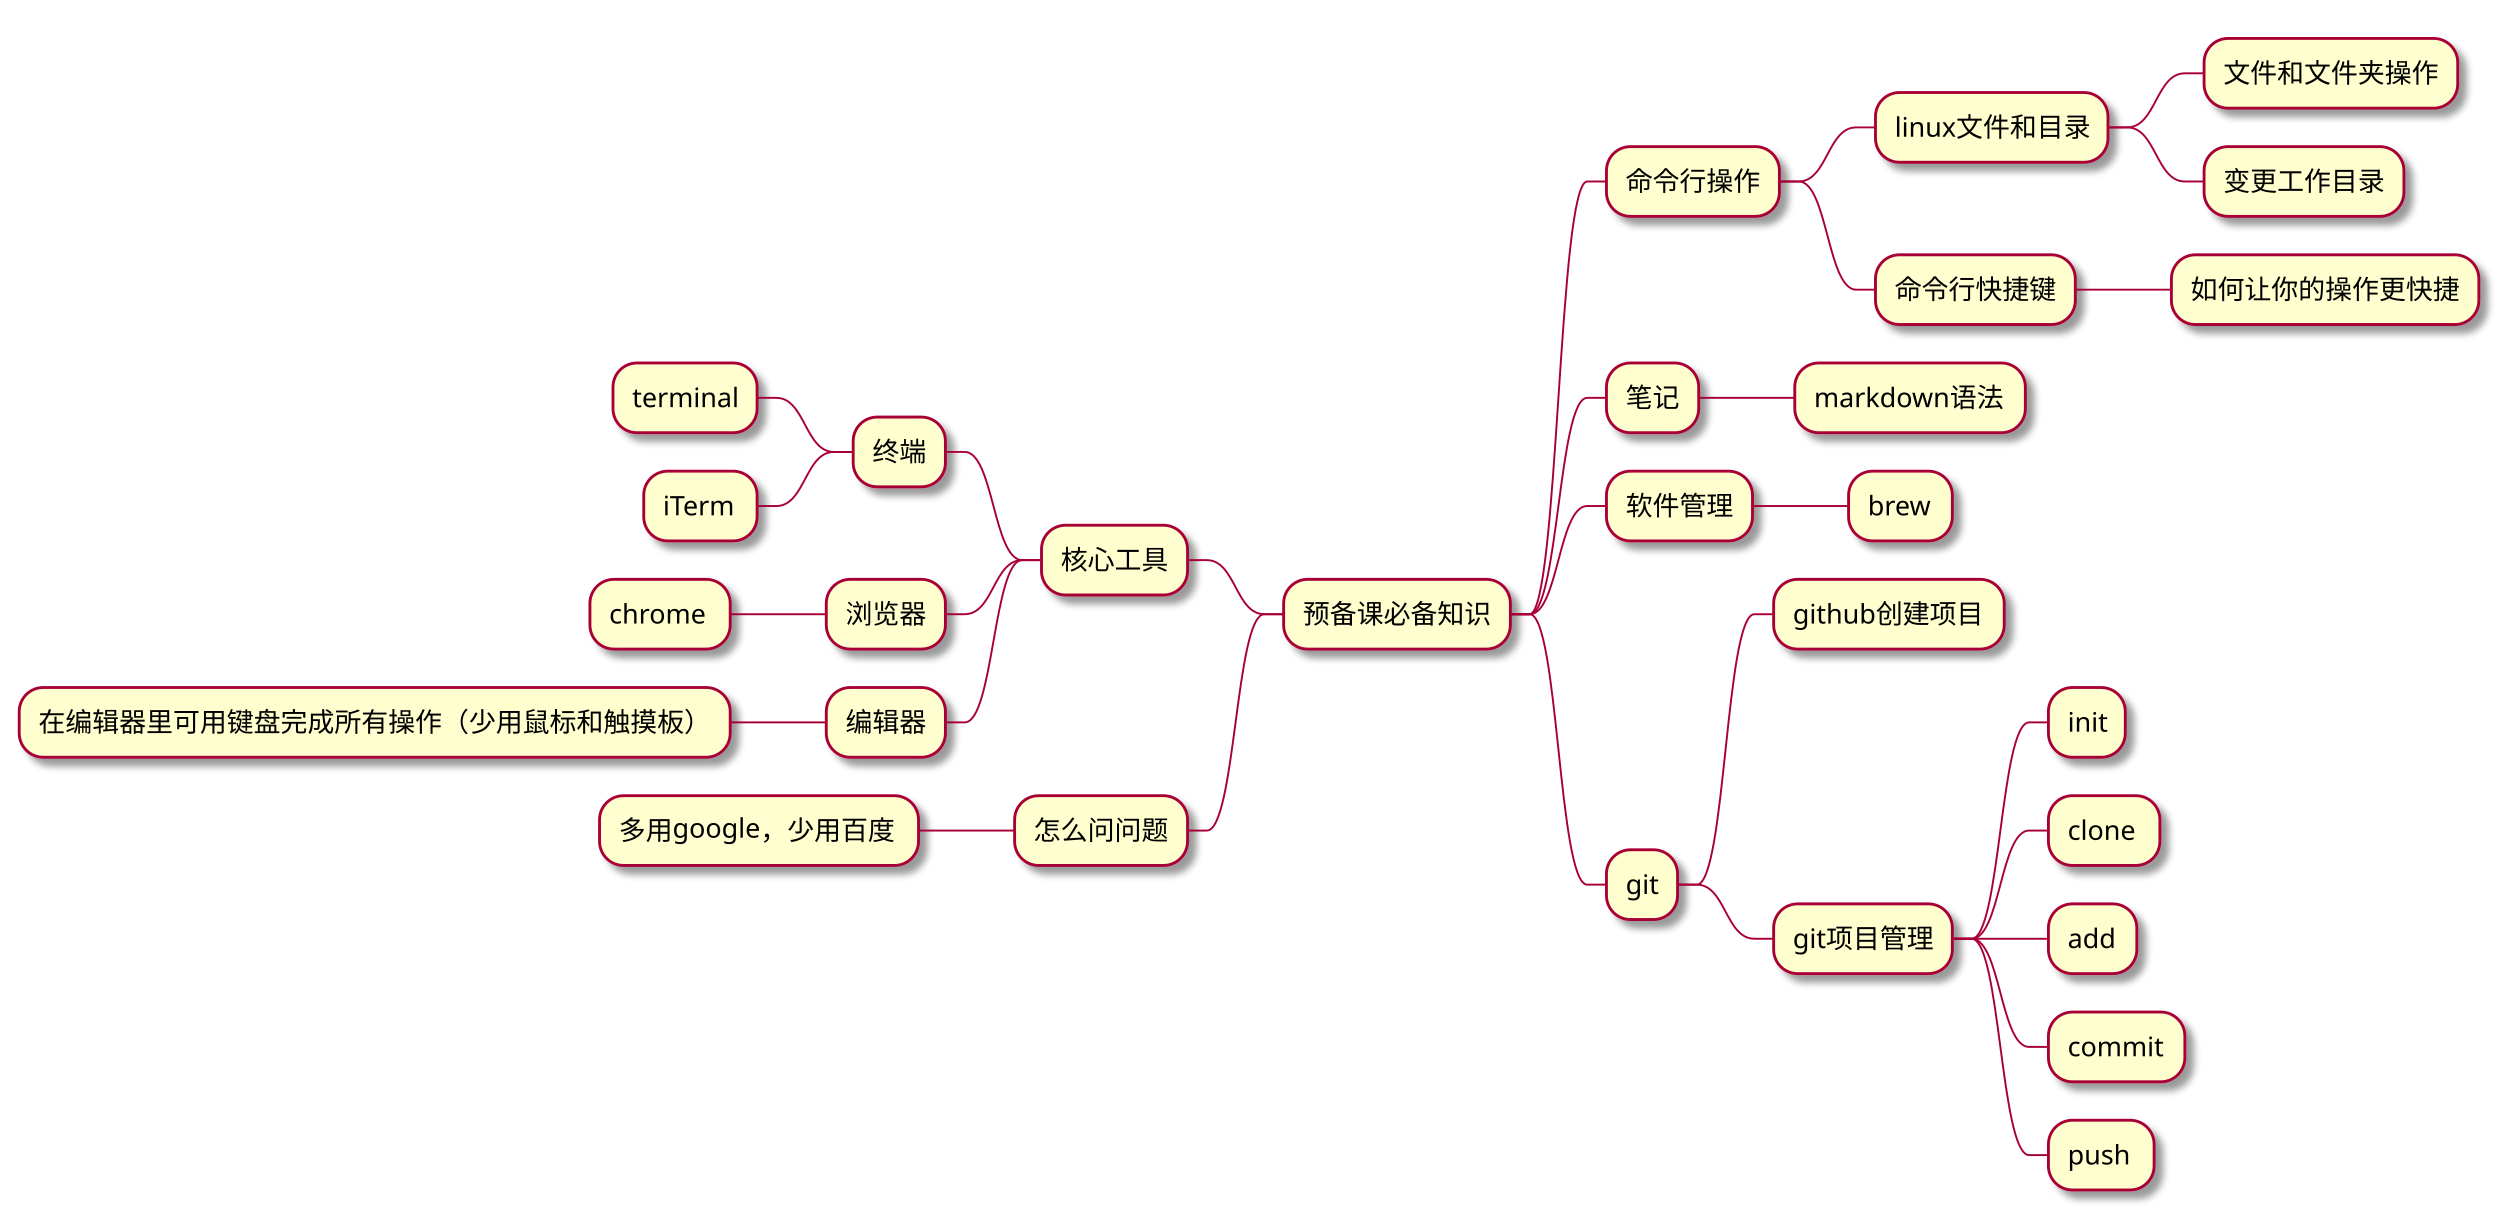
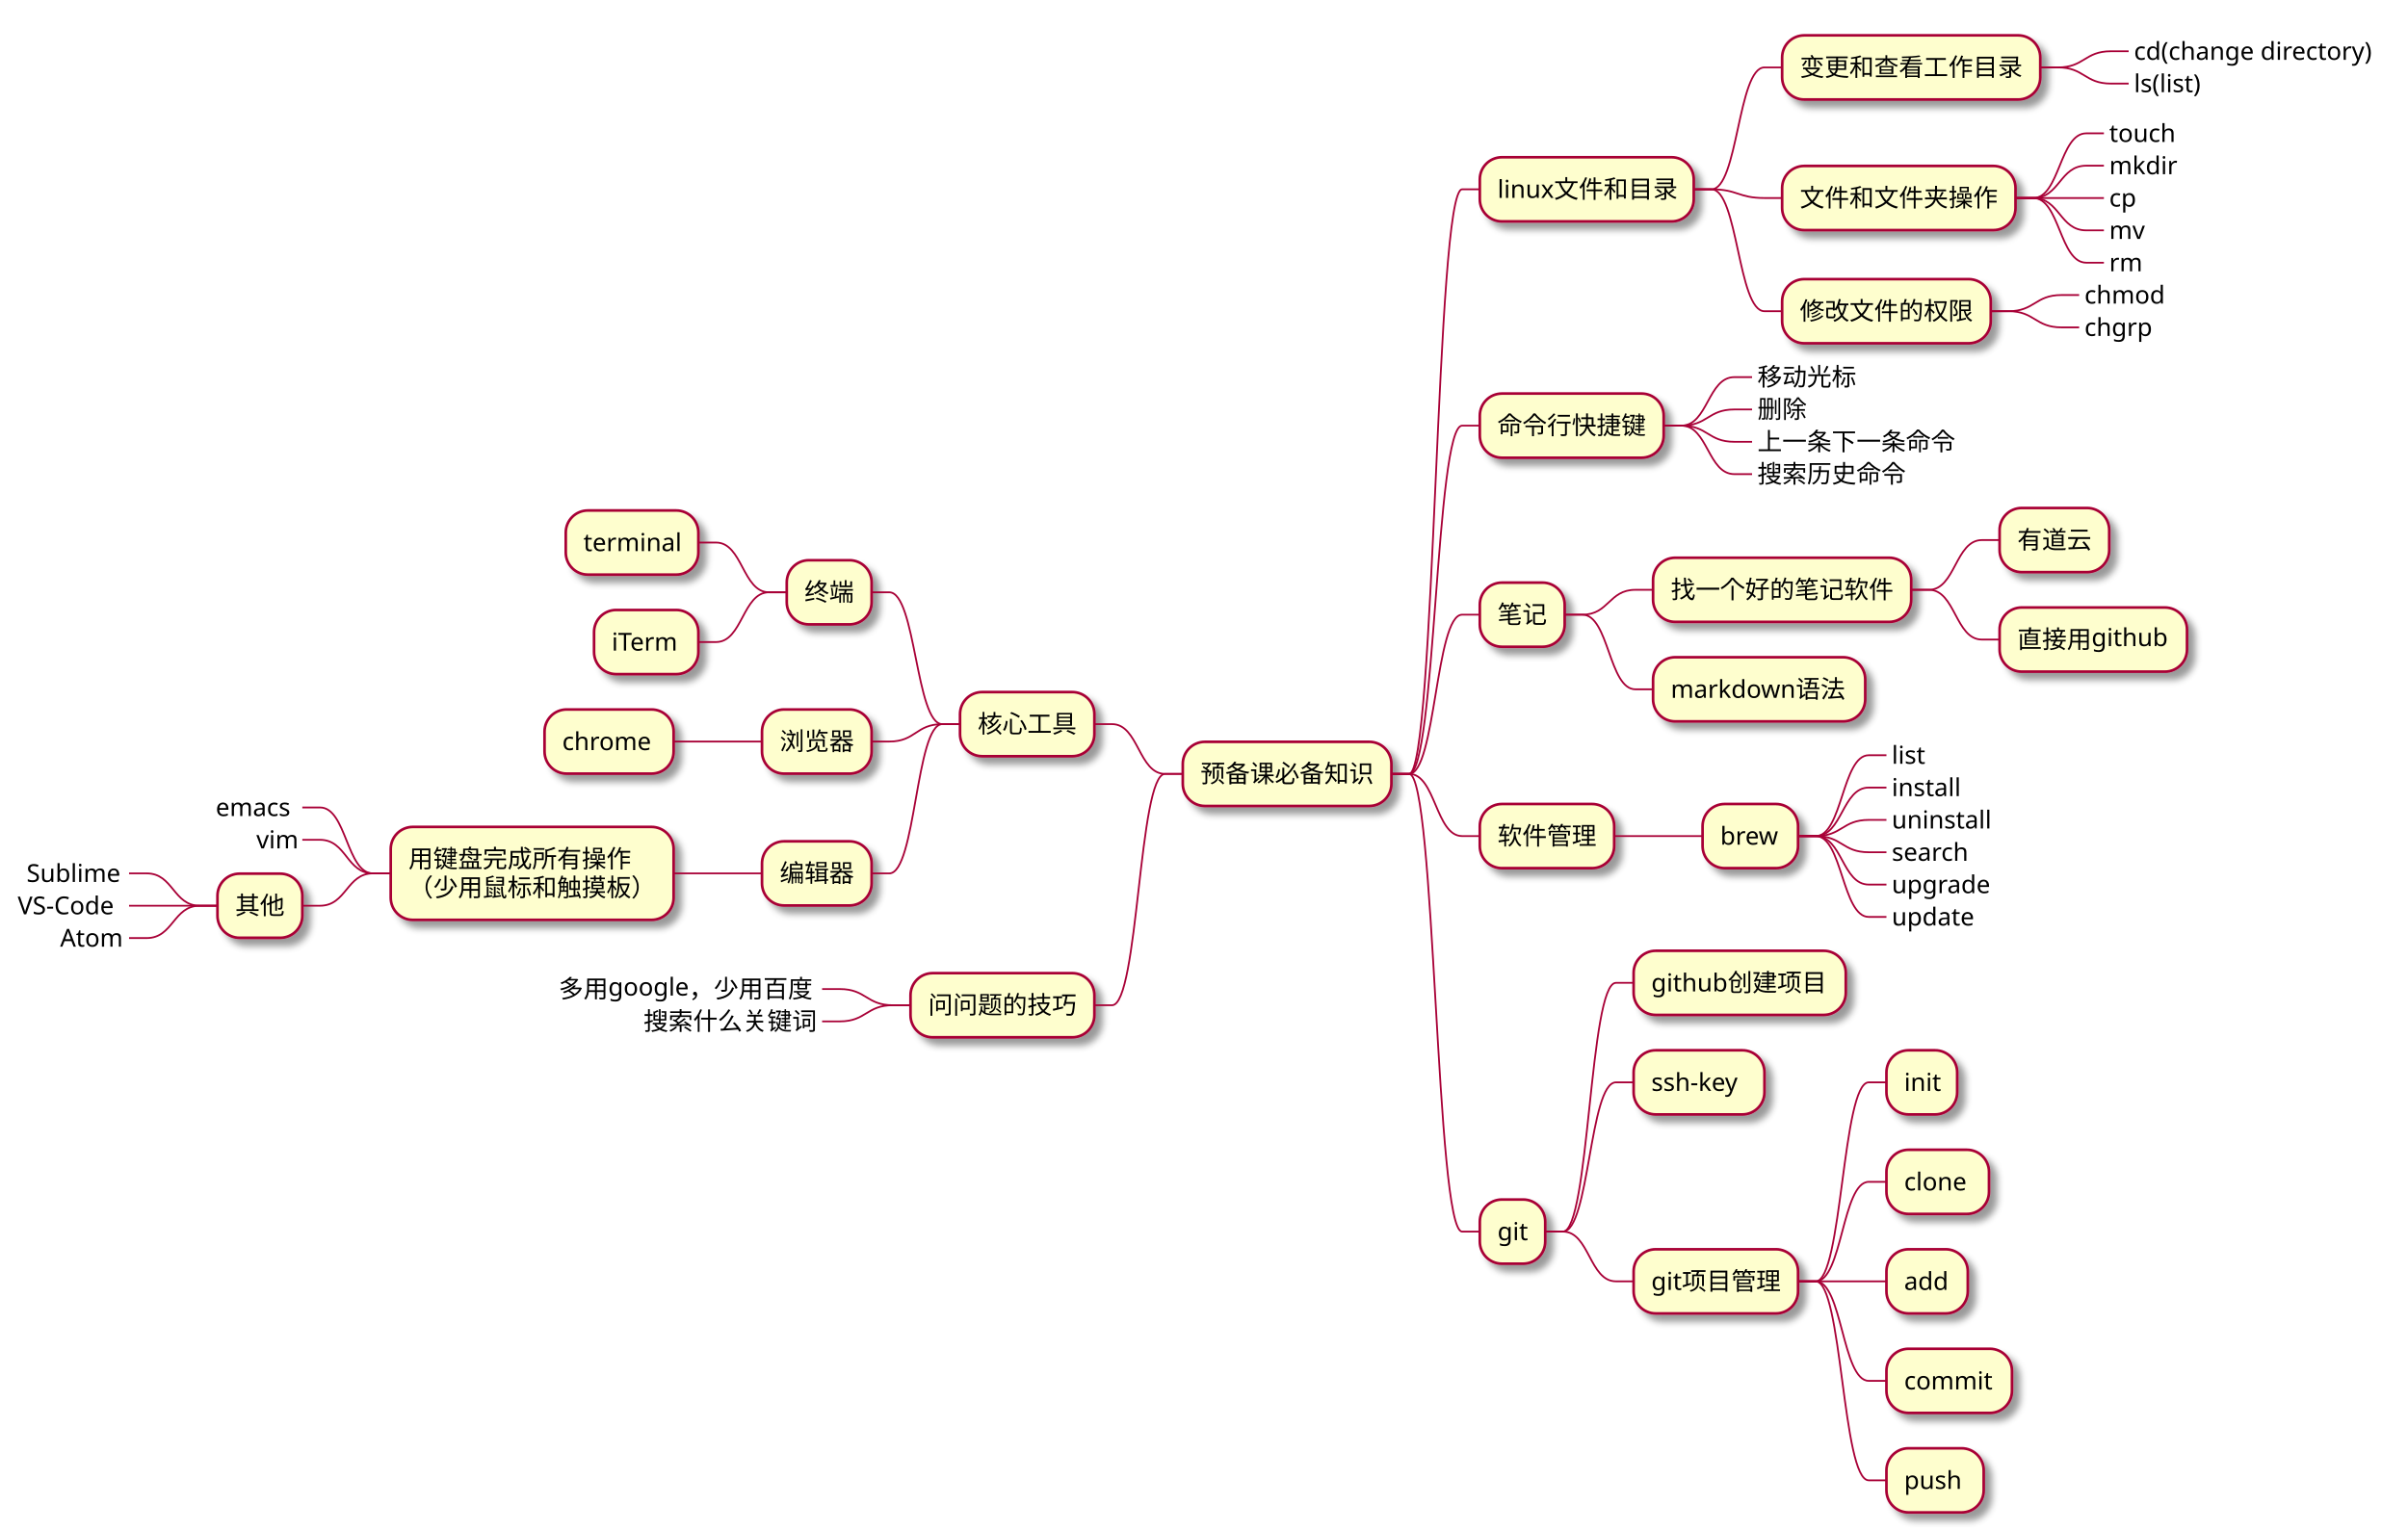
- <svg xmlns="http://www.w3.org/2000/svg" contentScriptType="application/ecmascript" contentStyleType="text/css" height="630px" preserveAspectRatio="none" style="width:1301px;height:630px;" version="1.1" viewBox="0 0 1301 630" width="1301px" zoomAndPan="magnify">
+ <svg xmlns="http://www.w3.org/2000/svg" contentScriptType="application/ecmascript" contentStyleType="text/css" height="866px" preserveAspectRatio="none" style="width:1362px;height:866px;" version="1.1" viewBox="0 0 1362 866" width="1362px" zoomAndPan="magnify">
  <defs>
-     <filter height="300%" id="f1nq94msgk03mu" width="300%" x="-1" y="-1">
+     <filter height="300%" id="f102wydmel9bfo" width="300%" x="-1" y="-1">
      <feGaussianBlur result="blurOut" stdDeviation="2.0" />
      <feColorMatrix in="blurOut" result="blurOut2" type="matrix" values="0 0 0 0 0 0 0 0 0 0 0 0 0 0 0 0 0 0 .4 0" />
      <feOffset dx="4.0" dy="4.0" in="blurOut2" result="blurOut3" />
      <feBlend in="SourceGraphic" in2="blurOut3" mode="normal" />
    </filter>
  </defs>
  <g>
-     <rect fill="#FEFECE" filter="url(#f1nq94msgk03mu)" height="36.297" rx="12.5" ry="12.5" style="stroke: #A80036; stroke-width: 1.5;" width="118" x="668" y="301.484" />
-     <text fill="#000000" font-family="sans-serif" font-size="14" lengthAdjust="spacingAndGlyphs" textLength="98" x="678" y="324.479">预备课必备知识</text>
-     <rect fill="#FEFECE" filter="url(#f1nq94msgk03mu)" height="36.297" rx="12.5" ry="12.5" style="stroke: #A80036; stroke-width: 1.5;" width="90" x="836" y="76.297" />
-     <text fill="#000000" font-family="sans-serif" font-size="14" lengthAdjust="spacingAndGlyphs" textLength="70" x="846" y="99.292">命令行操作</text>
-     <rect fill="#FEFECE" filter="url(#f1nq94msgk03mu)" height="36.297" rx="12.5" ry="12.5" style="stroke: #A80036; stroke-width: 1.5;" width="121" x="976" y="48.148" />
-     <text fill="#000000" font-family="sans-serif" font-size="14" lengthAdjust="spacingAndGlyphs" textLength="101" x="986" y="71.144">linux文件和目录</text>
-     <rect fill="#FEFECE" filter="url(#f1nq94msgk03mu)" height="36.297" rx="12.5" ry="12.5" style="stroke: #A80036; stroke-width: 1.5;" width="132" x="1147" y="20" />
-     <text fill="#000000" font-family="sans-serif" font-size="14" lengthAdjust="spacingAndGlyphs" textLength="112" x="1157" y="42.995">文件和文件夹操作</text>
-     <path d="M1097,66.297 L1107,66.297 C1122,66.297 1122,38.148 1137,38.148 L1147,38.148 " fill="none" style="stroke: #A80036; stroke-width: 1.0;" />
-     <rect fill="#FEFECE" filter="url(#f1nq94msgk03mu)" height="36.297" rx="12.5" ry="12.5" style="stroke: #A80036; stroke-width: 1.5;" width="104" x="1147" y="76.297" />
-     <text fill="#000000" font-family="sans-serif" font-size="14" lengthAdjust="spacingAndGlyphs" textLength="84" x="1157" y="99.292">变更工作目录</text>
-     <path d="M1097,66.297 L1107,66.297 C1122,66.297 1122,94.445 1137,94.445 L1147,94.445 " fill="none" style="stroke: #A80036; stroke-width: 1.0;" />
-     <path d="M926,94.445 L936,94.445 C951,94.445 951,66.297 966,66.297 L976,66.297 " fill="none" style="stroke: #A80036; stroke-width: 1.0;" />
-     <rect fill="#FEFECE" filter="url(#f1nq94msgk03mu)" height="36.297" rx="12.5" ry="12.5" style="stroke: #A80036; stroke-width: 1.5;" width="104" x="976" y="132.594" />
-     <text fill="#000000" font-family="sans-serif" font-size="14" lengthAdjust="spacingAndGlyphs" textLength="84" x="986" y="155.589">命令行快捷键</text>
-     <rect fill="#FEFECE" filter="url(#f1nq94msgk03mu)" height="36.297" rx="12.5" ry="12.5" style="stroke: #A80036; stroke-width: 1.5;" width="160" x="1130" y="132.594" />
-     <text fill="#000000" font-family="sans-serif" font-size="14" lengthAdjust="spacingAndGlyphs" textLength="140" x="1140" y="155.589">如何让你的操作更快捷</text>
-     <path d="M1080,150.742 L1090,150.742 C1105,150.742 1105,150.742 1120,150.742 L1130,150.742 " fill="none" style="stroke: #A80036; stroke-width: 1.0;" />
-     <path d="M926,94.445 L936,94.445 C951,94.445 951,150.742 966,150.742 L976,150.742 " fill="none" style="stroke: #A80036; stroke-width: 1.0;" />
-     <path d="M786,319.633 L796,319.633 C811,319.633 811,94.445 826,94.445 L836,94.445 " fill="none" style="stroke: #A80036; stroke-width: 1.0;" />
-     <rect fill="#FEFECE" filter="url(#f1nq94msgk03mu)" height="36.297" rx="12.5" ry="12.5" style="stroke: #A80036; stroke-width: 1.5;" width="48" x="836" y="188.891" />
-     <text fill="#000000" font-family="sans-serif" font-size="14" lengthAdjust="spacingAndGlyphs" textLength="28" x="846" y="211.886">笔记</text>
-     <rect fill="#FEFECE" filter="url(#f1nq94msgk03mu)" height="36.297" rx="12.5" ry="12.5" style="stroke: #A80036; stroke-width: 1.5;" width="120" x="934" y="188.891" />
-     <text fill="#000000" font-family="sans-serif" font-size="14" lengthAdjust="spacingAndGlyphs" textLength="100" x="944" y="211.886">markdown语法</text>
-     <path d="M884,207.039 L894,207.039 C909,207.039 909,207.039 924,207.039 L934,207.039 " fill="none" style="stroke: #A80036; stroke-width: 1.0;" />
-     <path d="M786,319.633 L796,319.633 C811,319.633 811,207.039 826,207.039 L836,207.039 " fill="none" style="stroke: #A80036; stroke-width: 1.0;" />
-     <rect fill="#FEFECE" filter="url(#f1nq94msgk03mu)" height="36.297" rx="12.5" ry="12.5" style="stroke: #A80036; stroke-width: 1.5;" width="76" x="836" y="245.188" />
-     <text fill="#000000" font-family="sans-serif" font-size="14" lengthAdjust="spacingAndGlyphs" textLength="56" x="846" y="268.183">软件管理</text>
-     <rect fill="#FEFECE" filter="url(#f1nq94msgk03mu)" height="36.297" rx="12.5" ry="12.5" style="stroke: #A80036; stroke-width: 1.5;" width="54" x="962" y="245.188" />
-     <text fill="#000000" font-family="sans-serif" font-size="14" lengthAdjust="spacingAndGlyphs" textLength="34" x="972" y="268.183">brew</text>
-     <path d="M912,263.336 L922,263.336 C937,263.336 937,263.336 952,263.336 L962,263.336 " fill="none" style="stroke: #A80036; stroke-width: 1.0;" />
-     <path d="M786,319.633 L796,319.633 C811,319.633 811,263.336 826,263.336 L836,263.336 " fill="none" style="stroke: #A80036; stroke-width: 1.0;" />
-     <rect fill="#FEFECE" filter="url(#f1nq94msgk03mu)" height="36.297" rx="12.5" ry="12.5" style="stroke: #A80036; stroke-width: 1.5;" width="37" x="836" y="442.227" />
-     <text fill="#000000" font-family="sans-serif" font-size="14" lengthAdjust="spacingAndGlyphs" textLength="17" x="846" y="465.222">git</text>
-     <rect fill="#FEFECE" filter="url(#f1nq94msgk03mu)" height="36.297" rx="12.5" ry="12.5" style="stroke: #A80036; stroke-width: 1.5;" width="120" x="923" y="301.484" />
-     <text fill="#000000" font-family="sans-serif" font-size="14" lengthAdjust="spacingAndGlyphs" textLength="100" x="933" y="324.479">github创建项目</text>
-     <path d="M873,460.375 L883,460.375 C898,460.375 898,319.633 913,319.633 L923,319.633 " fill="none" style="stroke: #A80036; stroke-width: 1.0;" />
-     <rect fill="#FEFECE" filter="url(#f1nq94msgk03mu)" height="36.297" rx="12.5" ry="12.5" style="stroke: #A80036; stroke-width: 1.5;" width="93" x="923" y="470.375" />
-     <text fill="#000000" font-family="sans-serif" font-size="14" lengthAdjust="spacingAndGlyphs" textLength="73" x="933" y="493.37">git项目管理</text>
-     <rect fill="#FEFECE" filter="url(#f1nq94msgk03mu)" height="36.297" rx="12.5" ry="12.5" style="stroke: #A80036; stroke-width: 1.5;" width="40" x="1066" y="357.781" />
-     <text fill="#000000" font-family="sans-serif" font-size="14" lengthAdjust="spacingAndGlyphs" textLength="20" x="1076" y="380.776">init</text>
-     <path d="M1016,488.523 L1026,488.523 C1041,488.523 1041,375.93 1056,375.93 L1066,375.93 " fill="none" style="stroke: #A80036; stroke-width: 1.0;" />
-     <rect fill="#FEFECE" filter="url(#f1nq94msgk03mu)" height="36.297" rx="12.5" ry="12.5" style="stroke: #A80036; stroke-width: 1.5;" width="58" x="1066" y="414.078" />
-     <text fill="#000000" font-family="sans-serif" font-size="14" lengthAdjust="spacingAndGlyphs" textLength="38" x="1076" y="437.073">clone</text>
-     <path d="M1016,488.523 L1026,488.523 C1041,488.523 1041,432.227 1056,432.227 L1066,432.227 " fill="none" style="stroke: #A80036; stroke-width: 1.0;" />
-     <rect fill="#FEFECE" filter="url(#f1nq94msgk03mu)" height="36.297" rx="12.5" ry="12.5" style="stroke: #A80036; stroke-width: 1.5;" width="46" x="1066" y="470.375" />
-     <text fill="#000000" font-family="sans-serif" font-size="14" lengthAdjust="spacingAndGlyphs" textLength="26" x="1076" y="493.37">add</text>
-     <path d="M1016,488.523 L1026,488.523 C1041,488.523 1041,488.523 1056,488.523 L1066,488.523 " fill="none" style="stroke: #A80036; stroke-width: 1.0;" />
-     <rect fill="#FEFECE" filter="url(#f1nq94msgk03mu)" height="36.297" rx="12.5" ry="12.5" style="stroke: #A80036; stroke-width: 1.5;" width="71" x="1066" y="526.672" />
-     <text fill="#000000" font-family="sans-serif" font-size="14" lengthAdjust="spacingAndGlyphs" textLength="51" x="1076" y="549.667">commit</text>
-     <path d="M1016,488.523 L1026,488.523 C1041,488.523 1041,544.82 1056,544.82 L1066,544.82 " fill="none" style="stroke: #A80036; stroke-width: 1.0;" />
-     <rect fill="#FEFECE" filter="url(#f1nq94msgk03mu)" height="36.297" rx="12.5" ry="12.5" style="stroke: #A80036; stroke-width: 1.5;" width="55" x="1066" y="582.969" />
-     <text fill="#000000" font-family="sans-serif" font-size="14" lengthAdjust="spacingAndGlyphs" textLength="35" x="1076" y="605.964">push</text>
-     <path d="M1016,488.523 L1026,488.523 C1041,488.523 1041,601.117 1056,601.117 L1066,601.117 " fill="none" style="stroke: #A80036; stroke-width: 1.0;" />
-     <path d="M873,460.375 L883,460.375 C898,460.375 898,488.523 913,488.523 L923,488.523 " fill="none" style="stroke: #A80036; stroke-width: 1.0;" />
-     <path d="M786,319.633 L796,319.633 C811,319.633 811,460.375 826,460.375 L836,460.375 " fill="none" style="stroke: #A80036; stroke-width: 1.0;" />
-     <rect fill="#FEFECE" filter="url(#f1nq94msgk03mu)" height="36.297" rx="12.5" ry="12.5" style="stroke: #A80036; stroke-width: 1.5;" width="76" x="542" y="273.336" />
-     <text fill="#000000" font-family="sans-serif" font-size="14" lengthAdjust="spacingAndGlyphs" textLength="56" x="552" y="296.331">核心工具</text>
-     <rect fill="#FEFECE" filter="url(#f1nq94msgk03mu)" height="36.297" rx="12.5" ry="12.5" style="stroke: #A80036; stroke-width: 1.5;" width="48" x="444" y="217.039" />
-     <text fill="#000000" font-family="sans-serif" font-size="14" lengthAdjust="spacingAndGlyphs" textLength="28" x="454" y="240.034">终端</text>
-     <rect fill="#FEFECE" filter="url(#f1nq94msgk03mu)" height="36.297" rx="12.5" ry="12.5" style="stroke: #A80036; stroke-width: 1.5;" width="75" x="319" y="188.891" />
-     <text fill="#000000" font-family="sans-serif" font-size="14" lengthAdjust="spacingAndGlyphs" textLength="55" x="329" y="211.886">terminal</text>
-     <path d="M444,235.188 L434,235.188 C419,235.188 419,207.039 404,207.039 L394,207.039 " fill="none" style="stroke: #A80036; stroke-width: 1.0;" />
-     <rect fill="#FEFECE" filter="url(#f1nq94msgk03mu)" height="36.297" rx="12.5" ry="12.5" style="stroke: #A80036; stroke-width: 1.5;" width="59" x="335" y="245.188" />
-     <text fill="#000000" font-family="sans-serif" font-size="14" lengthAdjust="spacingAndGlyphs" textLength="39" x="345" y="268.183">iTerm</text>
-     <path d="M444,235.188 L434,235.188 C419,235.188 419,263.336 404,263.336 L394,263.336 " fill="none" style="stroke: #A80036; stroke-width: 1.0;" />
-     <path d="M542,291.484 L532,291.484 C517,291.484 517,235.188 502,235.188 L492,235.188 " fill="none" style="stroke: #A80036; stroke-width: 1.0;" />
-     <rect fill="#FEFECE" filter="url(#f1nq94msgk03mu)" height="36.297" rx="12.5" ry="12.5" style="stroke: #A80036; stroke-width: 1.5;" width="62" x="430" y="301.484" />
-     <text fill="#000000" font-family="sans-serif" font-size="14" lengthAdjust="spacingAndGlyphs" textLength="42" x="440" y="324.479">浏览器</text>
-     <rect fill="#FEFECE" filter="url(#f1nq94msgk03mu)" height="36.297" rx="12.5" ry="12.5" style="stroke: #A80036; stroke-width: 1.5;" width="73" x="307" y="301.484" />
-     <text fill="#000000" font-family="sans-serif" font-size="14" lengthAdjust="spacingAndGlyphs" textLength="53" x="317" y="324.479">chrome</text>
-     <path d="M430,319.633 L420,319.633 C405,319.633 405,319.633 390,319.633 L380,319.633 " fill="none" style="stroke: #A80036; stroke-width: 1.0;" />
-     <path d="M542,291.484 L532,291.484 C517,291.484 517,319.633 502,319.633 L492,319.633 " fill="none" style="stroke: #A80036; stroke-width: 1.0;" />
-     <rect fill="#FEFECE" filter="url(#f1nq94msgk03mu)" height="36.297" rx="12.5" ry="12.5" style="stroke: #A80036; stroke-width: 1.5;" width="62" x="430" y="357.781" />
-     <text fill="#000000" font-family="sans-serif" font-size="14" lengthAdjust="spacingAndGlyphs" textLength="42" x="440" y="380.776">编辑器</text>
-     <rect fill="#FEFECE" filter="url(#f1nq94msgk03mu)" height="36.297" rx="12.5" ry="12.5" style="stroke: #A80036; stroke-width: 1.5;" width="370" x="10" y="357.781" />
-     <text fill="#000000" font-family="sans-serif" font-size="14" lengthAdjust="spacingAndGlyphs" textLength="350" x="20" y="380.776">在编辑器里可用键盘完成所有操作（少用鼠标和触摸板）</text>
-     <path d="M430,375.93 L420,375.93 C405,375.93 405,375.93 390,375.93 L380,375.93 " fill="none" style="stroke: #A80036; stroke-width: 1.0;" />
-     <path d="M542,291.484 L532,291.484 C517,291.484 517,375.93 502,375.93 L492,375.93 " fill="none" style="stroke: #A80036; stroke-width: 1.0;" />
-     <path d="M668,319.633 L658,319.633 C643,319.633 643,291.484 628,291.484 L618,291.484 " fill="none" style="stroke: #A80036; stroke-width: 1.0;" />
-     <rect fill="#FEFECE" filter="url(#f1nq94msgk03mu)" height="36.297" rx="12.5" ry="12.5" style="stroke: #A80036; stroke-width: 1.5;" width="90" x="528" y="414.078" />
-     <text fill="#000000" font-family="sans-serif" font-size="14" lengthAdjust="spacingAndGlyphs" textLength="70" x="538" y="437.073">怎么问问题</text>
-     <rect fill="#FEFECE" filter="url(#f1nq94msgk03mu)" height="36.297" rx="12.5" ry="12.5" style="stroke: #A80036; stroke-width: 1.5;" width="166" x="312" y="414.078" />
-     <text fill="#000000" font-family="sans-serif" font-size="14" lengthAdjust="spacingAndGlyphs" textLength="146" x="322" y="437.073">多用google，少用百度</text>
-     <path d="M528,432.227 L518,432.227 C503,432.227 503,432.227 488,432.227 L478,432.227 " fill="none" style="stroke: #A80036; stroke-width: 1.0;" />
-     <path d="M668,319.633 L658,319.633 C643,319.633 643,432.227 628,432.227 L618,432.227 " fill="none" style="stroke: #A80036; stroke-width: 1.0;" />
+     <rect fill="#FEFECE" filter="url(#f102wydmel9bfo)" height="36.297" rx="12.5" ry="12.5" style="stroke: #A80036; stroke-width: 1.5;" width="118" x="669" y="419.711" />
+     <text fill="#000000" font-family="sans-serif" font-size="14" lengthAdjust="spacingAndGlyphs" textLength="98" x="679" y="442.706">预备课必备知识</text>
+     <rect fill="#FEFECE" filter="url(#f102wydmel9bfo)" height="36.297" rx="12.5" ry="12.5" style="stroke: #A80036; stroke-width: 1.5;" width="121" x="837" y="88.965" />
+     <text fill="#000000" font-family="sans-serif" font-size="14" lengthAdjust="spacingAndGlyphs" textLength="101" x="847" y="111.96">linux文件和目录</text>
+     <rect fill="#FEFECE" filter="url(#f102wydmel9bfo)" height="36.297" rx="12.5" ry="12.5" style="stroke: #A80036; stroke-width: 1.5;" width="146" x="1008" y="20" />
+     <text fill="#000000" font-family="sans-serif" font-size="14" lengthAdjust="spacingAndGlyphs" textLength="126" x="1018" y="42.995">变更和查看工作目录</text>
+     <text fill="#000000" font-family="sans-serif" font-size="14" lengthAdjust="spacingAndGlyphs" textLength="143" x="1207" y="33.847">cd(change directory)</text>
+     <path d="M1154,38.148 L1164,38.148 C1179,38.148 1179,29 1194,29 L1204,29 " fill="none" style="stroke: #A80036; stroke-width: 1.0;" />
+     <text fill="#000000" font-family="sans-serif" font-size="14" lengthAdjust="spacingAndGlyphs" textLength="40" x="1207" y="52.144">ls(list)</text>
+     <path d="M1154,38.148 L1164,38.148 C1179,38.148 1179,47.297 1194,47.297 L1204,47.297 " fill="none" style="stroke: #A80036; stroke-width: 1.0;" />
+     <path d="M958,107.113 L968,107.113 C983,107.113 983,38.148 998,38.148 L1008,38.148 " fill="none" style="stroke: #A80036; stroke-width: 1.0;" />
+     <rect fill="#FEFECE" filter="url(#f102wydmel9bfo)" height="36.297" rx="12.5" ry="12.5" style="stroke: #A80036; stroke-width: 1.5;" width="132" x="1008" y="93.891" />
+     <text fill="#000000" font-family="sans-serif" font-size="14" lengthAdjust="spacingAndGlyphs" textLength="112" x="1018" y="116.886">文件和文件夹操作</text>
+     <text fill="#000000" font-family="sans-serif" font-size="14" lengthAdjust="spacingAndGlyphs" textLength="40" x="1193" y="80.292">touch</text>
+     <path d="M1140,112.039 L1150,112.039 C1165,112.039 1165,75.445 1180,75.445 L1190,75.445 " fill="none" style="stroke: #A80036; stroke-width: 1.0;" />
+     <text fill="#000000" font-family="sans-serif" font-size="14" lengthAdjust="spacingAndGlyphs" textLength="38" x="1193" y="98.589">mkdir</text>
+     <path d="M1140,112.039 L1150,112.039 C1165,112.039 1165,93.742 1180,93.742 L1190,93.742 " fill="none" style="stroke: #A80036; stroke-width: 1.0;" />
+     <text fill="#000000" font-family="sans-serif" font-size="14" lengthAdjust="spacingAndGlyphs" textLength="17" x="1193" y="116.886">cp</text>
+     <path d="M1140,112.039 L1150,112.039 C1165,112.039 1165,112.039 1180,112.039 L1190,112.039 " fill="none" style="stroke: #A80036; stroke-width: 1.0;" />
+     <text fill="#000000" font-family="sans-serif" font-size="14" lengthAdjust="spacingAndGlyphs" textLength="20" x="1193" y="135.183">mv</text>
+     <path d="M1140,112.039 L1150,112.039 C1165,112.039 1165,130.336 1180,130.336 L1190,130.336 " fill="none" style="stroke: #A80036; stroke-width: 1.0;" />
+     <text fill="#000000" font-family="sans-serif" font-size="14" lengthAdjust="spacingAndGlyphs" textLength="18" x="1193" y="153.48">rm</text>
+     <path d="M1140,112.039 L1150,112.039 C1165,112.039 1165,148.633 1180,148.633 L1190,148.633 " fill="none" style="stroke: #A80036; stroke-width: 1.0;" />
+     <path d="M958,107.113 L968,107.113 C983,107.113 983,112.039 998,112.039 L1008,112.039 " fill="none" style="stroke: #A80036; stroke-width: 1.0;" />
+     <rect fill="#FEFECE" filter="url(#f102wydmel9bfo)" height="36.297" rx="12.5" ry="12.5" style="stroke: #A80036; stroke-width: 1.5;" width="118" x="1008" y="157.93" />
+     <text fill="#000000" font-family="sans-serif" font-size="14" lengthAdjust="spacingAndGlyphs" textLength="98" x="1018" y="180.925">修改文件的权限</text>
+     <text fill="#000000" font-family="sans-serif" font-size="14" lengthAdjust="spacingAndGlyphs" textLength="48" x="1179" y="171.776">chmod</text>
+     <path d="M1126,176.078 L1136,176.078 C1151,176.078 1151,166.93 1166,166.93 L1176,166.93 " fill="none" style="stroke: #A80036; stroke-width: 1.0;" />
+     <text fill="#000000" font-family="sans-serif" font-size="14" lengthAdjust="spacingAndGlyphs" textLength="40" x="1179" y="190.073">chgrp</text>
+     <path d="M1126,176.078 L1136,176.078 C1151,176.078 1151,185.227 1166,185.227 L1176,185.227 " fill="none" style="stroke: #A80036; stroke-width: 1.0;" />
+     <path d="M958,107.113 L968,107.113 C983,107.113 983,176.078 998,176.078 L1008,176.078 " fill="none" style="stroke: #A80036; stroke-width: 1.0;" />
+     <path d="M787,437.859 L797,437.859 C812,437.859 812,107.113 827,107.113 L837,107.113 " fill="none" style="stroke: #A80036; stroke-width: 1.0;" />
+     <rect fill="#FEFECE" filter="url(#f102wydmel9bfo)" height="36.297" rx="12.5" ry="12.5" style="stroke: #A80036; stroke-width: 1.5;" width="104" x="837" y="222.672" />
+     <text fill="#000000" font-family="sans-serif" font-size="14" lengthAdjust="spacingAndGlyphs" textLength="84" x="847" y="245.667">命令行快捷键</text>
+     <text fill="#000000" font-family="sans-serif" font-size="14" lengthAdjust="spacingAndGlyphs" textLength="56" x="994" y="218.222">移动光标</text>
+     <path d="M941,240.82 L951,240.82 C966,240.82 966,213.375 981,213.375 L991,213.375 " fill="none" style="stroke: #A80036; stroke-width: 1.0;" />
+     <text fill="#000000" font-family="sans-serif" font-size="14" lengthAdjust="spacingAndGlyphs" textLength="28" x="994" y="236.519">删除</text>
+     <path d="M941,240.82 L951,240.82 C966,240.82 966,231.672 981,231.672 L991,231.672 " fill="none" style="stroke: #A80036; stroke-width: 1.0;" />
+     <text fill="#000000" font-family="sans-serif" font-size="14" lengthAdjust="spacingAndGlyphs" textLength="112" x="994" y="254.815">上一条下一条命令</text>
+     <path d="M941,240.82 L951,240.82 C966,240.82 966,249.969 981,249.969 L991,249.969 " fill="none" style="stroke: #A80036; stroke-width: 1.0;" />
+     <text fill="#000000" font-family="sans-serif" font-size="14" lengthAdjust="spacingAndGlyphs" textLength="84" x="994" y="273.112">搜索历史命令</text>
+     <path d="M941,240.82 L951,240.82 C966,240.82 966,268.266 981,268.266 L991,268.266 " fill="none" style="stroke: #A80036; stroke-width: 1.0;" />
+     <path d="M787,437.859 L797,437.859 C812,437.859 812,240.82 827,240.82 L837,240.82 " fill="none" style="stroke: #A80036; stroke-width: 1.0;" />
+     <rect fill="#FEFECE" filter="url(#f102wydmel9bfo)" height="36.297" rx="12.5" ry="12.5" style="stroke: #A80036; stroke-width: 1.5;" width="48" x="837" y="329.637" />
+     <text fill="#000000" font-family="sans-serif" font-size="14" lengthAdjust="spacingAndGlyphs" textLength="28" x="847" y="352.632">笔记</text>
+     <rect fill="#FEFECE" filter="url(#f102wydmel9bfo)" height="36.297" rx="12.5" ry="12.5" style="stroke: #A80036; stroke-width: 1.5;" width="146" x="935" y="315.562" />
+     <text fill="#000000" font-family="sans-serif" font-size="14" lengthAdjust="spacingAndGlyphs" textLength="126" x="945" y="338.558">找一个好的笔记软件</text>
+     <rect fill="#FEFECE" filter="url(#f102wydmel9bfo)" height="36.297" rx="12.5" ry="12.5" style="stroke: #A80036; stroke-width: 1.5;" width="62" x="1131" y="287.414" />
+     <text fill="#000000" font-family="sans-serif" font-size="14" lengthAdjust="spacingAndGlyphs" textLength="42" x="1141" y="310.409">有道云</text>
+     <path d="M1081,333.711 L1091,333.711 C1106,333.711 1106,305.562 1121,305.562 L1131,305.562 " fill="none" style="stroke: #A80036; stroke-width: 1.0;" />
+     <rect fill="#FEFECE" filter="url(#f102wydmel9bfo)" height="36.297" rx="12.5" ry="12.5" style="stroke: #A80036; stroke-width: 1.5;" width="106" x="1131" y="343.711" />
+     <text fill="#000000" font-family="sans-serif" font-size="14" lengthAdjust="spacingAndGlyphs" textLength="86" x="1141" y="366.706">直接用github</text>
+     <path d="M1081,333.711 L1091,333.711 C1106,333.711 1106,361.859 1121,361.859 L1131,361.859 " fill="none" style="stroke: #A80036; stroke-width: 1.0;" />
+     <path d="M885,347.785 L895,347.785 C910,347.785 910,333.711 925,333.711 L935,333.711 " fill="none" style="stroke: #A80036; stroke-width: 1.0;" />
+     <rect fill="#FEFECE" filter="url(#f102wydmel9bfo)" height="36.297" rx="12.5" ry="12.5" style="stroke: #A80036; stroke-width: 1.5;" width="120" x="935" y="371.859" />
+     <text fill="#000000" font-family="sans-serif" font-size="14" lengthAdjust="spacingAndGlyphs" textLength="100" x="945" y="394.854">markdown语法</text>
+     <path d="M885,347.785 L895,347.785 C910,347.785 910,390.008 925,390.008 L935,390.008 " fill="none" style="stroke: #A80036; stroke-width: 1.0;" />
+     <path d="M787,437.859 L797,437.859 C812,437.859 812,347.785 827,347.785 L837,347.785 " fill="none" style="stroke: #A80036; stroke-width: 1.0;" />
+     <rect fill="#FEFECE" filter="url(#f102wydmel9bfo)" height="36.297" rx="12.5" ry="12.5" style="stroke: #A80036; stroke-width: 1.5;" width="76" x="837" y="454.898" />
+     <text fill="#000000" font-family="sans-serif" font-size="14" lengthAdjust="spacingAndGlyphs" textLength="56" x="847" y="477.894">软件管理</text>
+     <rect fill="#FEFECE" filter="url(#f102wydmel9bfo)" height="36.297" rx="12.5" ry="12.5" style="stroke: #A80036; stroke-width: 1.5;" width="54" x="963" y="454.898" />
+     <text fill="#000000" font-family="sans-serif" font-size="14" lengthAdjust="spacingAndGlyphs" textLength="34" x="973" y="477.894">brew</text>
+     <text fill="#000000" font-family="sans-serif" font-size="14" lengthAdjust="spacingAndGlyphs" textLength="19" x="1070" y="432.151">list</text>
+     <path d="M1017,473.047 L1027,473.047 C1042,473.047 1042,427.305 1057,427.305 L1067,427.305 " fill="none" style="stroke: #A80036; stroke-width: 1.0;" />
+     <text fill="#000000" font-family="sans-serif" font-size="14" lengthAdjust="spacingAndGlyphs" textLength="39" x="1070" y="450.448">install</text>
+     <path d="M1017,473.047 L1027,473.047 C1042,473.047 1042,445.602 1057,445.602 L1067,445.602 " fill="none" style="stroke: #A80036; stroke-width: 1.0;" />
+     <text fill="#000000" font-family="sans-serif" font-size="14" lengthAdjust="spacingAndGlyphs" textLength="57" x="1070" y="468.745">uninstall</text>
+     <path d="M1017,473.047 L1027,473.047 C1042,473.047 1042,463.898 1057,463.898 L1067,463.898 " fill="none" style="stroke: #A80036; stroke-width: 1.0;" />
+     <text fill="#000000" font-family="sans-serif" font-size="14" lengthAdjust="spacingAndGlyphs" textLength="47" x="1070" y="487.042">search</text>
+     <path d="M1017,473.047 L1027,473.047 C1042,473.047 1042,482.195 1057,482.195 L1067,482.195 " fill="none" style="stroke: #A80036; stroke-width: 1.0;" />
+     <text fill="#000000" font-family="sans-serif" font-size="14" lengthAdjust="spacingAndGlyphs" textLength="58" x="1070" y="505.339">upgrade</text>
+     <path d="M1017,473.047 L1027,473.047 C1042,473.047 1042,500.492 1057,500.492 L1067,500.492 " fill="none" style="stroke: #A80036; stroke-width: 1.0;" />
+     <text fill="#000000" font-family="sans-serif" font-size="14" lengthAdjust="spacingAndGlyphs" textLength="49" x="1070" y="523.636">update</text>
+     <path d="M1017,473.047 L1027,473.047 C1042,473.047 1042,518.789 1057,518.789 L1067,518.789 " fill="none" style="stroke: #A80036; stroke-width: 1.0;" />
+     <path d="M913,473.047 L923,473.047 C938,473.047 938,473.047 953,473.047 L963,473.047 " fill="none" style="stroke: #A80036; stroke-width: 1.0;" />
+     <path d="M787,437.859 L797,437.859 C812,437.859 812,473.047 827,473.047 L837,473.047 " fill="none" style="stroke: #A80036; stroke-width: 1.0;" />
+     <rect fill="#FEFECE" filter="url(#f102wydmel9bfo)" height="36.297" rx="12.5" ry="12.5" style="stroke: #A80036; stroke-width: 1.5;" width="37" x="837" y="678.68" />
+     <text fill="#000000" font-family="sans-serif" font-size="14" lengthAdjust="spacingAndGlyphs" textLength="17" x="847" y="701.675">git</text>
+     <rect fill="#FEFECE" filter="url(#f102wydmel9bfo)" height="36.297" rx="12.5" ry="12.5" style="stroke: #A80036; stroke-width: 1.5;" width="120" x="924" y="537.938" />
+     <text fill="#000000" font-family="sans-serif" font-size="14" lengthAdjust="spacingAndGlyphs" textLength="100" x="934" y="560.933">github创建项目</text>
+     <path d="M874,696.828 L884,696.828 C899,696.828 899,556.086 914,556.086 L924,556.086 " fill="none" style="stroke: #A80036; stroke-width: 1.0;" />
+     <rect fill="#FEFECE" filter="url(#f102wydmel9bfo)" height="36.297" rx="12.5" ry="12.5" style="stroke: #A80036; stroke-width: 1.5;" width="74" x="924" y="594.234" />
+     <text fill="#000000" font-family="sans-serif" font-size="14" lengthAdjust="spacingAndGlyphs" textLength="54" x="934" y="617.23">ssh-key</text>
+     <path d="M874,696.828 L884,696.828 C899,696.828 899,612.383 914,612.383 L924,612.383 " fill="none" style="stroke: #A80036; stroke-width: 1.0;" />
+     <rect fill="#FEFECE" filter="url(#f102wydmel9bfo)" height="36.297" rx="12.5" ry="12.5" style="stroke: #A80036; stroke-width: 1.5;" width="93" x="924" y="706.828" />
+     <text fill="#000000" font-family="sans-serif" font-size="14" lengthAdjust="spacingAndGlyphs" textLength="73" x="934" y="729.823">git项目管理</text>
+     <rect fill="#FEFECE" filter="url(#f102wydmel9bfo)" height="36.297" rx="12.5" ry="12.5" style="stroke: #A80036; stroke-width: 1.5;" width="40" x="1067" y="594.234" />
+     <text fill="#000000" font-family="sans-serif" font-size="14" lengthAdjust="spacingAndGlyphs" textLength="20" x="1077" y="617.23">init</text>
+     <path d="M1017,724.977 L1027,724.977 C1042,724.977 1042,612.383 1057,612.383 L1067,612.383 " fill="none" style="stroke: #A80036; stroke-width: 1.0;" />
+     <rect fill="#FEFECE" filter="url(#f102wydmel9bfo)" height="36.297" rx="12.5" ry="12.5" style="stroke: #A80036; stroke-width: 1.5;" width="58" x="1067" y="650.531" />
+     <text fill="#000000" font-family="sans-serif" font-size="14" lengthAdjust="spacingAndGlyphs" textLength="38" x="1077" y="673.526">clone</text>
+     <path d="M1017,724.977 L1027,724.977 C1042,724.977 1042,668.68 1057,668.68 L1067,668.68 " fill="none" style="stroke: #A80036; stroke-width: 1.0;" />
+     <rect fill="#FEFECE" filter="url(#f102wydmel9bfo)" height="36.297" rx="12.5" ry="12.5" style="stroke: #A80036; stroke-width: 1.5;" width="46" x="1067" y="706.828" />
+     <text fill="#000000" font-family="sans-serif" font-size="14" lengthAdjust="spacingAndGlyphs" textLength="26" x="1077" y="729.823">add</text>
+     <path d="M1017,724.977 L1027,724.977 C1042,724.977 1042,724.977 1057,724.977 L1067,724.977 " fill="none" style="stroke: #A80036; stroke-width: 1.0;" />
+     <rect fill="#FEFECE" filter="url(#f102wydmel9bfo)" height="36.297" rx="12.5" ry="12.5" style="stroke: #A80036; stroke-width: 1.5;" width="71" x="1067" y="763.125" />
+     <text fill="#000000" font-family="sans-serif" font-size="14" lengthAdjust="spacingAndGlyphs" textLength="51" x="1077" y="786.12">commit</text>
+     <path d="M1017,724.977 L1027,724.977 C1042,724.977 1042,781.273 1057,781.273 L1067,781.273 " fill="none" style="stroke: #A80036; stroke-width: 1.0;" />
+     <rect fill="#FEFECE" filter="url(#f102wydmel9bfo)" height="36.297" rx="12.5" ry="12.5" style="stroke: #A80036; stroke-width: 1.5;" width="55" x="1067" y="819.422" />
+     <text fill="#000000" font-family="sans-serif" font-size="14" lengthAdjust="spacingAndGlyphs" textLength="35" x="1077" y="842.417">push</text>
+     <path d="M1017,724.977 L1027,724.977 C1042,724.977 1042,837.57 1057,837.57 L1067,837.57 " fill="none" style="stroke: #A80036; stroke-width: 1.0;" />
+     <path d="M874,696.828 L884,696.828 C899,696.828 899,724.977 914,724.977 L924,724.977 " fill="none" style="stroke: #A80036; stroke-width: 1.0;" />
+     <path d="M787,437.859 L797,437.859 C812,437.859 812,696.828 827,696.828 L837,696.828 " fill="none" style="stroke: #A80036; stroke-width: 1.0;" />
+     <rect fill="#FEFECE" filter="url(#f102wydmel9bfo)" height="36.297" rx="12.5" ry="12.5" style="stroke: #A80036; stroke-width: 1.5;" width="76" x="543" y="391.562" />
+     <text fill="#000000" font-family="sans-serif" font-size="14" lengthAdjust="spacingAndGlyphs" textLength="56" x="553" y="414.558">核心工具</text>
+     <rect fill="#FEFECE" filter="url(#f102wydmel9bfo)" height="36.297" rx="12.5" ry="12.5" style="stroke: #A80036; stroke-width: 1.5;" width="48" x="445" y="316.969" />
+     <text fill="#000000" font-family="sans-serif" font-size="14" lengthAdjust="spacingAndGlyphs" textLength="28" x="455" y="339.964">终端</text>
+     <rect fill="#FEFECE" filter="url(#f102wydmel9bfo)" height="36.297" rx="12.5" ry="12.5" style="stroke: #A80036; stroke-width: 1.5;" width="75" x="320" y="288.82" />
+     <text fill="#000000" font-family="sans-serif" font-size="14" lengthAdjust="spacingAndGlyphs" textLength="55" x="330" y="311.815">terminal</text>
+     <path d="M445,335.117 L435,335.117 C420,335.117 420,306.969 405,306.969 L395,306.969 " fill="none" style="stroke: #A80036; stroke-width: 1.0;" />
+     <rect fill="#FEFECE" filter="url(#f102wydmel9bfo)" height="36.297" rx="12.5" ry="12.5" style="stroke: #A80036; stroke-width: 1.5;" width="59" x="336" y="345.117" />
+     <text fill="#000000" font-family="sans-serif" font-size="14" lengthAdjust="spacingAndGlyphs" textLength="39" x="346" y="368.112">iTerm</text>
+     <path d="M445,335.117 L435,335.117 C420,335.117 420,363.266 405,363.266 L395,363.266 " fill="none" style="stroke: #A80036; stroke-width: 1.0;" />
+     <path d="M543,409.711 L533,409.711 C518,409.711 518,335.117 503,335.117 L493,335.117 " fill="none" style="stroke: #A80036; stroke-width: 1.0;" />
+     <rect fill="#FEFECE" filter="url(#f102wydmel9bfo)" height="36.297" rx="12.5" ry="12.5" style="stroke: #A80036; stroke-width: 1.5;" width="62" x="431" y="401.414" />
+     <text fill="#000000" font-family="sans-serif" font-size="14" lengthAdjust="spacingAndGlyphs" textLength="42" x="441" y="424.409">浏览器</text>
+     <rect fill="#FEFECE" filter="url(#f102wydmel9bfo)" height="36.297" rx="12.5" ry="12.5" style="stroke: #A80036; stroke-width: 1.5;" width="73" x="308" y="401.414" />
+     <text fill="#000000" font-family="sans-serif" font-size="14" lengthAdjust="spacingAndGlyphs" textLength="53" x="318" y="424.409">chrome</text>
+     <path d="M431,419.562 L421,419.562 C406,419.562 406,419.562 391,419.562 L381,419.562 " fill="none" style="stroke: #A80036; stroke-width: 1.0;" />
+     <path d="M543,409.711 L533,409.711 C518,409.711 518,419.562 503,419.562 L493,419.562 " fill="none" style="stroke: #A80036; stroke-width: 1.0;" />
+     <rect fill="#FEFECE" filter="url(#f102wydmel9bfo)" height="36.297" rx="12.5" ry="12.5" style="stroke: #A80036; stroke-width: 1.5;" width="62" x="431" y="476.008" />
+     <text fill="#000000" font-family="sans-serif" font-size="14" lengthAdjust="spacingAndGlyphs" textLength="42" x="441" y="499.003">编辑器</text>
+     <rect fill="#FEFECE" filter="url(#f102wydmel9bfo)" height="52.594" rx="12.5" ry="12.5" style="stroke: #A80036; stroke-width: 1.5;" width="160" x="221" y="467.859" />
+     <text fill="#000000" font-family="sans-serif" font-size="14" lengthAdjust="spacingAndGlyphs" textLength="126" x="231" y="490.854">用键盘完成所有操作</text>
+     <text fill="#000000" font-family="sans-serif" font-size="14" lengthAdjust="spacingAndGlyphs" textLength="140" x="231" y="507.151">（少用鼠标和触摸板）</text>
+     <text fill="#000000" font-family="sans-serif" font-size="14" lengthAdjust="spacingAndGlyphs" textLength="46" x="122" y="461.706">emacs</text>
+     <path d="M221,494.156 L211,494.156 C196,494.156 196,456.859 181,456.859 L171,456.859 " fill="none" style="stroke: #A80036; stroke-width: 1.0;" />
+     <text fill="#000000" font-family="sans-serif" font-size="14" lengthAdjust="spacingAndGlyphs" textLength="23" x="145" y="480.003">vim</text>
+     <path d="M221,494.156 L211,494.156 C196,494.156 196,475.156 181,475.156 L171,475.156 " fill="none" style="stroke: #A80036; stroke-width: 1.0;" />
+     <rect fill="#FEFECE" filter="url(#f102wydmel9bfo)" height="36.297" rx="12.5" ry="12.5" style="stroke: #A80036; stroke-width: 1.5;" width="48" x="123" y="494.305" />
+     <text fill="#000000" font-family="sans-serif" font-size="14" lengthAdjust="spacingAndGlyphs" textLength="28" x="133" y="517.3">其他</text>
+     <text fill="#000000" font-family="sans-serif" font-size="14" lengthAdjust="spacingAndGlyphs" textLength="55" x="15" y="499.003">Sublime</text>
+     <path d="M123,512.453 L113,512.453 C98,512.453 98,494.156 83,494.156 L73,494.156 " fill="none" style="stroke: #A80036; stroke-width: 1.0;" />
+     <text fill="#000000" font-family="sans-serif" font-size="14" lengthAdjust="spacingAndGlyphs" textLength="60" x="10" y="517.3">VS-Code</text>
+     <path d="M123,512.453 L113,512.453 C98,512.453 98,512.453 83,512.453 L73,512.453 " fill="none" style="stroke: #A80036; stroke-width: 1.0;" />
+     <text fill="#000000" font-family="sans-serif" font-size="14" lengthAdjust="spacingAndGlyphs" textLength="36" x="34" y="535.597">Atom</text>
+     <path d="M123,512.453 L113,512.453 C98,512.453 98,530.75 83,530.75 L73,530.75 " fill="none" style="stroke: #A80036; stroke-width: 1.0;" />
+     <path d="M221,494.156 L211,494.156 C196,494.156 196,512.453 181,512.453 L171,512.453 " fill="none" style="stroke: #A80036; stroke-width: 1.0;" />
+     <path d="M431,494.156 L421,494.156 C406,494.156 406,494.156 391,494.156 L381,494.156 " fill="none" style="stroke: #A80036; stroke-width: 1.0;" />
+     <path d="M543,409.711 L533,409.711 C518,409.711 518,494.156 503,494.156 L493,494.156 " fill="none" style="stroke: #A80036; stroke-width: 1.0;" />
+     <path d="M669,437.859 L659,437.859 C644,437.859 644,409.711 629,409.711 L619,409.711 " fill="none" style="stroke: #A80036; stroke-width: 1.0;" />
+     <rect fill="#FEFECE" filter="url(#f102wydmel9bfo)" height="36.297" rx="12.5" ry="12.5" style="stroke: #A80036; stroke-width: 1.5;" width="104" x="515" y="550.602" />
+     <text fill="#000000" font-family="sans-serif" font-size="14" lengthAdjust="spacingAndGlyphs" textLength="84" x="525" y="573.597">问问题的技巧</text>
+     <text fill="#000000" font-family="sans-serif" font-size="14" lengthAdjust="spacingAndGlyphs" textLength="146" x="316" y="564.448">多用google，少用百度</text>
+     <path d="M515,568.75 L505,568.75 C490,568.75 490,559.602 475,559.602 L465,559.602 " fill="none" style="stroke: #A80036; stroke-width: 1.0;" />
+     <text fill="#000000" font-family="sans-serif" font-size="14" lengthAdjust="spacingAndGlyphs" textLength="98" x="364" y="582.745">搜索什么关键词</text>
+     <path d="M515,568.75 L505,568.75 C490,568.75 490,577.898 475,577.898 L465,577.898 " fill="none" style="stroke: #A80036; stroke-width: 1.0;" />
+     <path d="M669,437.859 L659,437.859 C644,437.859 644,568.75 629,568.75 L619,568.75 " fill="none" style="stroke: #A80036; stroke-width: 1.0;" />
  </g>
</svg>
